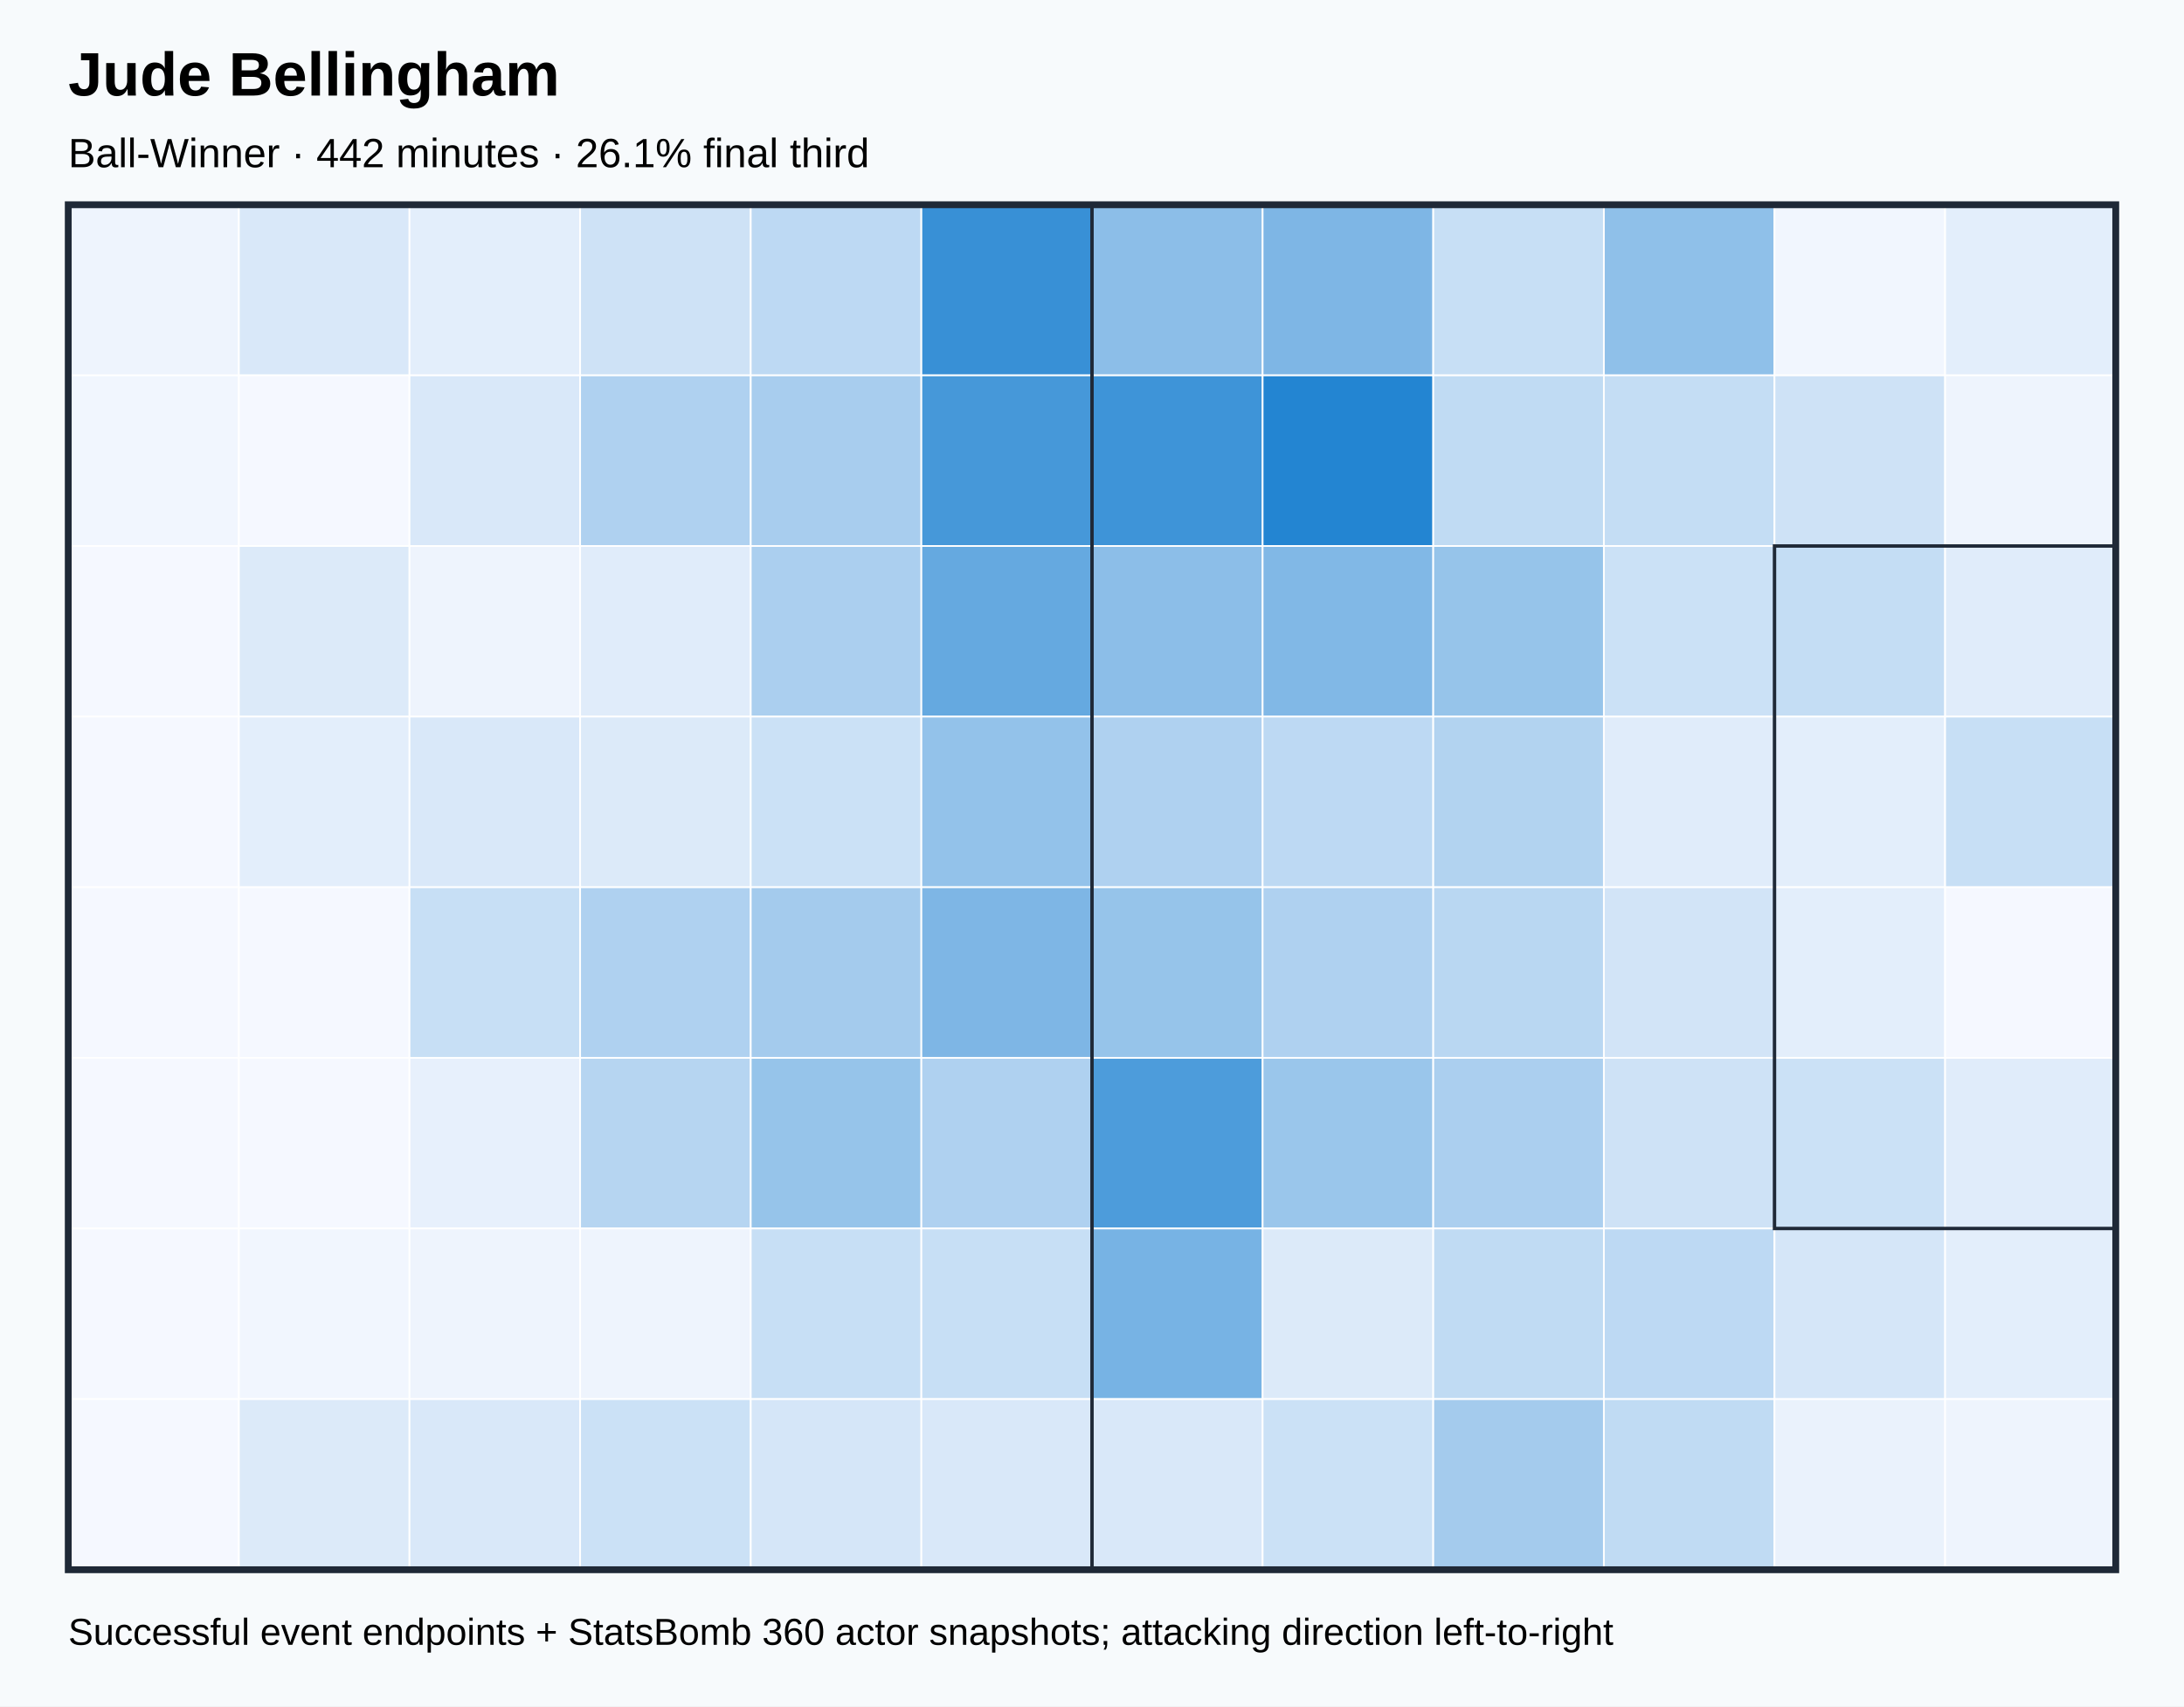
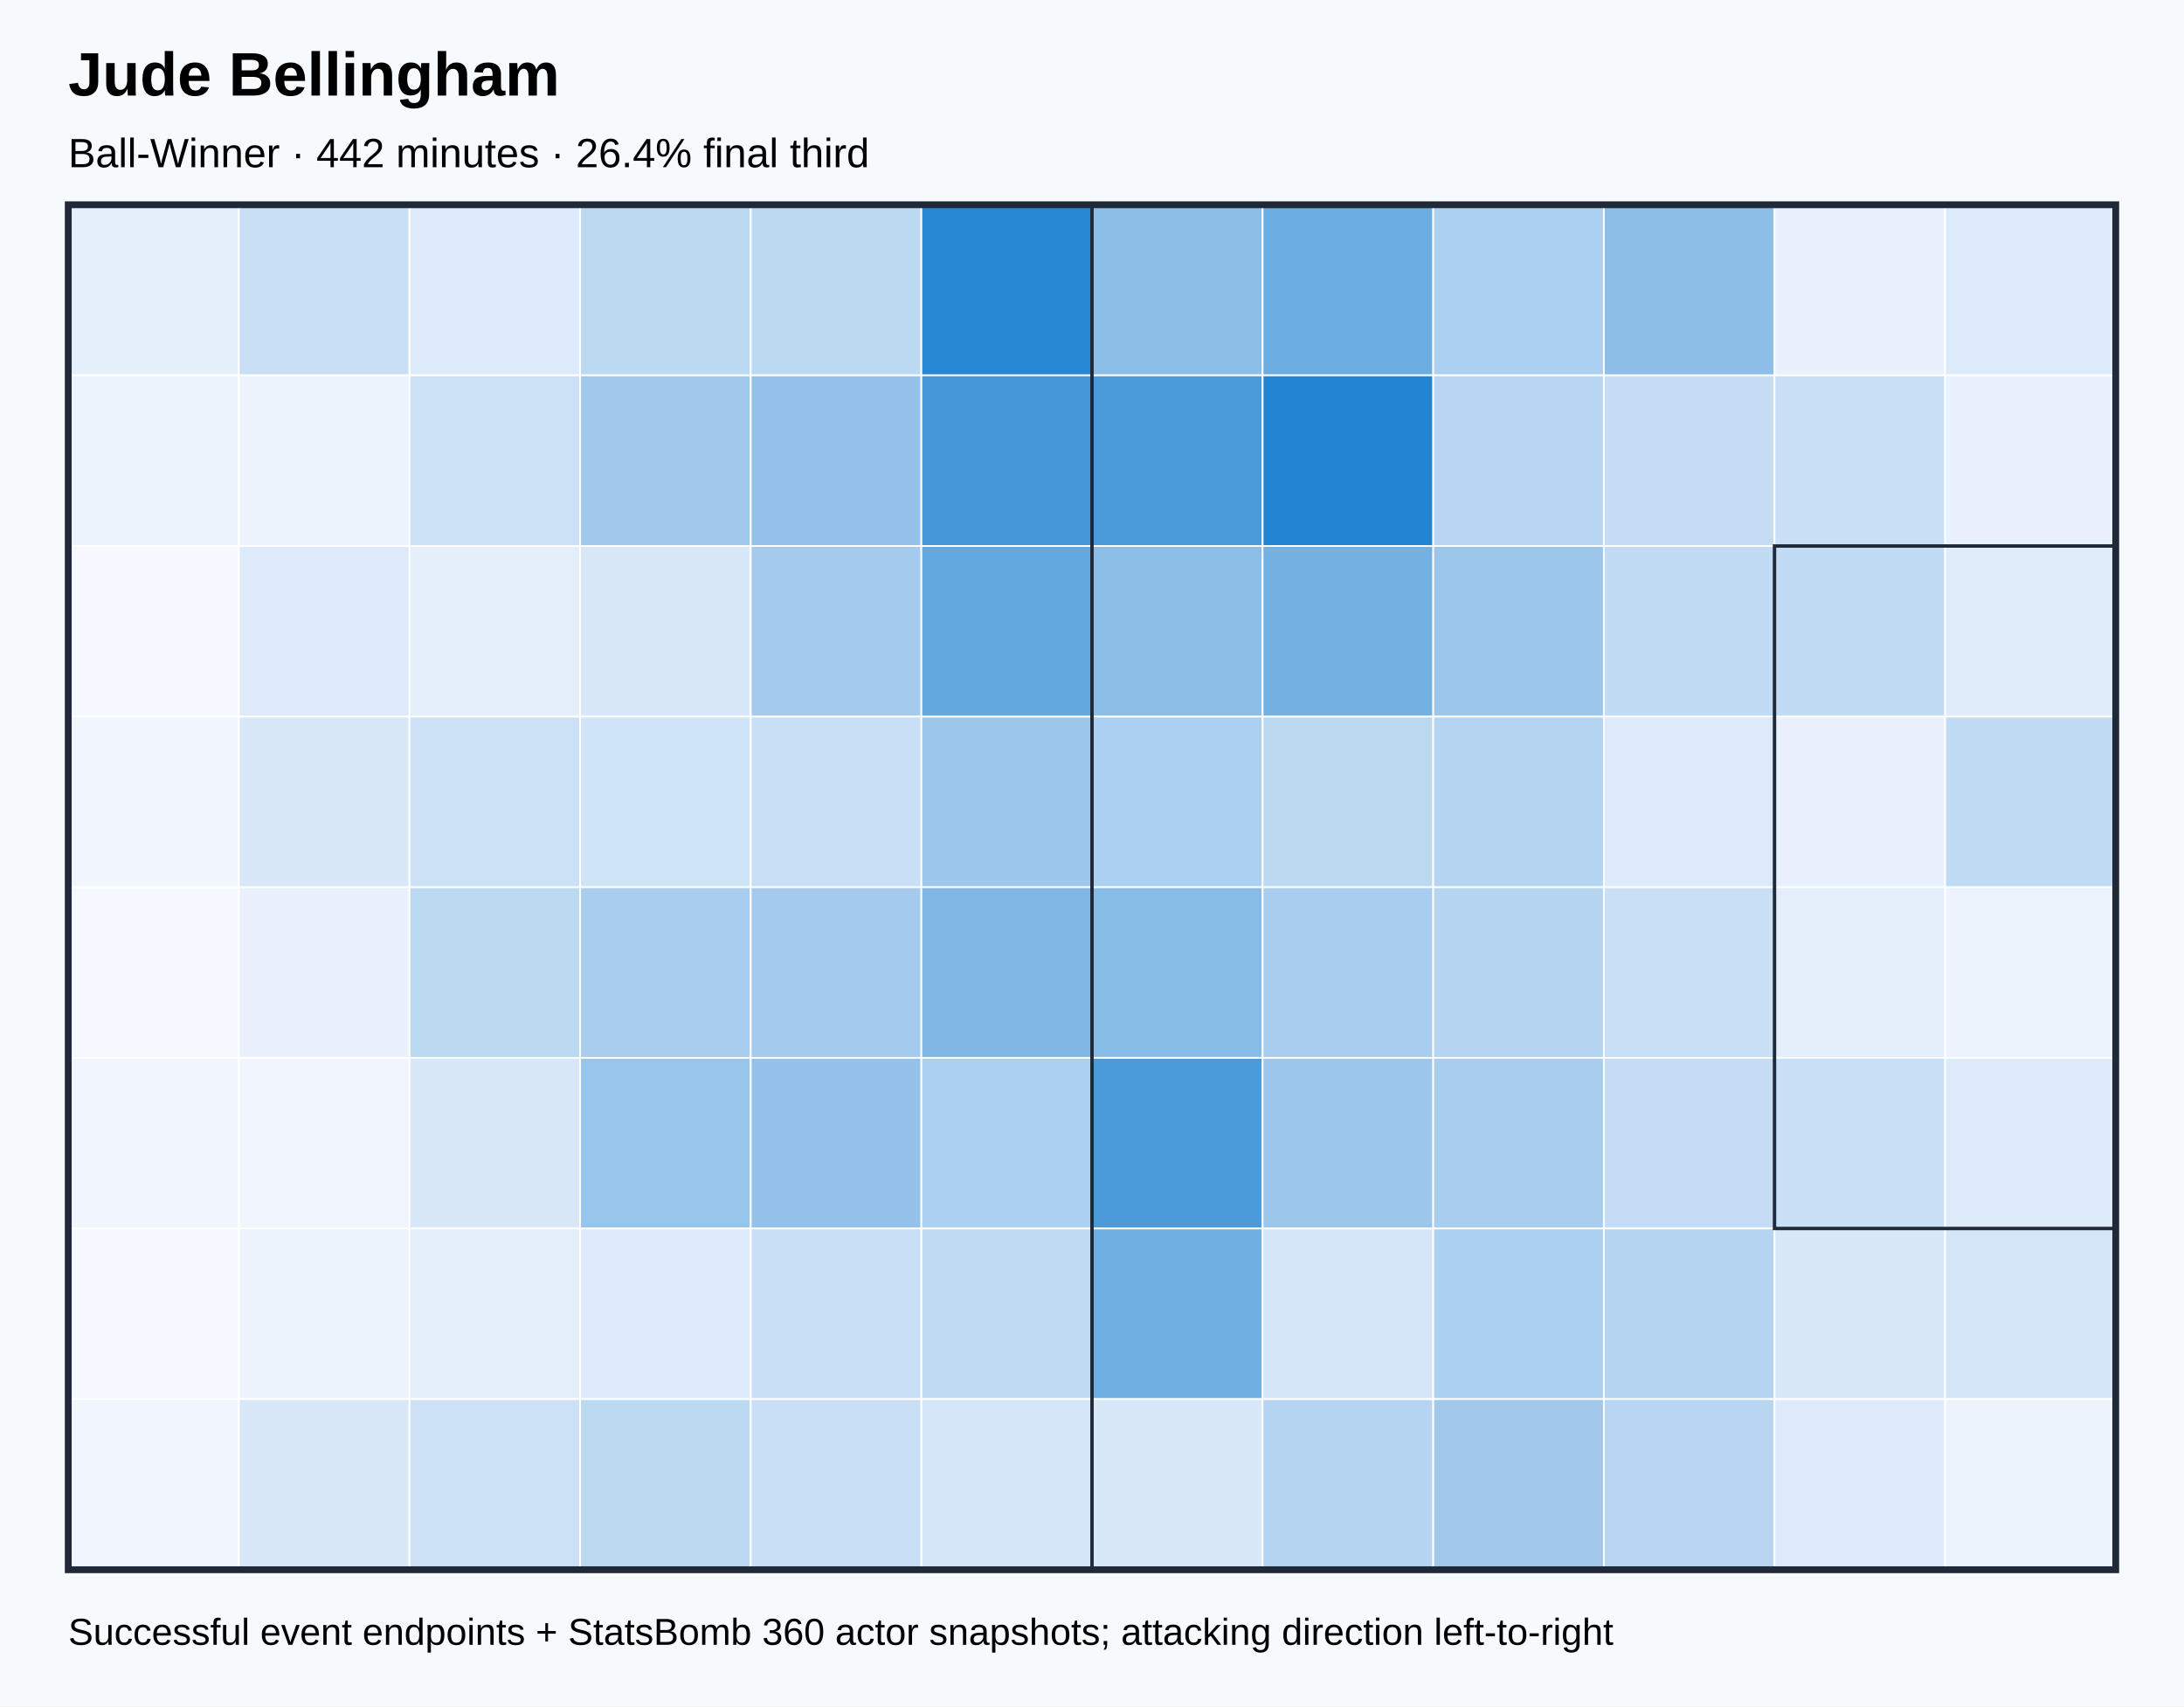
<svg xmlns="http://www.w3.org/2000/svg" width="640" height="500" viewBox="0 0 640 500" role="img">
  <rect width="640" height="500" fill="#f7fafc" />
  <text x="20" y="28" font-family="Arial" font-size="18" font-weight="700">Jude Bellingham</text>
-   <text x="20" y="49" font-family="Arial" font-size="12">Ball-Winner · 442 minutes · 26.1% final third</text>
-   <rect x="20" y="60" width="50" height="50" fill="rgb(238,244,253)" stroke="#ffffff" stroke-width="0.5" />
-   <rect x="20" y="110" width="50" height="50" fill="rgb(241,246,254)" stroke="#ffffff" stroke-width="0.5" />
+   <text x="20" y="49" font-family="Arial" font-size="12">Ball-Winner · 442 minutes · 26.4% final third</text>
+   <rect x="20" y="60" width="50" height="50" fill="rgb(228,239,251)" stroke="#ffffff" stroke-width="0.5" />
+   <rect x="20" y="110" width="50" height="50" fill="rgb(236,243,253)" stroke="#ffffff" stroke-width="0.5" />
  <rect x="20" y="160" width="50" height="50" fill="rgb(245,248,255)" stroke="#ffffff" stroke-width="0.5" />
-   <rect x="20" y="210" width="50" height="50" fill="rgb(245,248,255)" stroke="#ffffff" stroke-width="0.5" />
+   <rect x="20" y="210" width="50" height="50" fill="rgb(240,245,254)" stroke="#ffffff" stroke-width="0.5" />
  <rect x="20" y="260" width="50" height="50" fill="rgb(245,248,255)" stroke="#ffffff" stroke-width="0.5" />
-   <rect x="20" y="310" width="50" height="50" fill="rgb(245,248,255)" stroke="#ffffff" stroke-width="0.5" />
+   <rect x="20" y="310" width="50" height="50" fill="rgb(240,245,254)" stroke="#ffffff" stroke-width="0.5" />
  <rect x="20" y="360" width="50" height="50" fill="rgb(245,248,255)" stroke="#ffffff" stroke-width="0.5" />
-   <rect x="20" y="410" width="50" height="50" fill="rgb(245,248,255)" stroke="#ffffff" stroke-width="0.5" />
-   <rect x="70" y="60" width="50" height="50" fill="rgb(217,232,249)" stroke="#ffffff" stroke-width="0.5" />
-   <rect x="70" y="110" width="50" height="50" fill="rgb(245,248,255)" stroke="#ffffff" stroke-width="0.5" />
+   <rect x="20" y="410" width="50" height="50" fill="rgb(240,245,254)" stroke="#ffffff" stroke-width="0.5" />
+   <rect x="70" y="60" width="50" height="50" fill="rgb(200,223,245)" stroke="#ffffff" stroke-width="0.5" />
+   <rect x="70" y="110" width="50" height="50" fill="rgb(236,243,253)" stroke="#ffffff" stroke-width="0.5" />
  <rect x="70" y="160" width="50" height="50" fill="rgb(220,234,249)" stroke="#ffffff" stroke-width="0.5" />
-   <rect x="70" y="210" width="50" height="50" fill="rgb(227,238,251)" stroke="#ffffff" stroke-width="0.5" />
-   <rect x="70" y="260" width="50" height="50" fill="rgb(245,248,255)" stroke="#ffffff" stroke-width="0.5" />
-   <rect x="70" y="310" width="50" height="50" fill="rgb(245,248,255)" stroke="#ffffff" stroke-width="0.5" />
-   <rect x="70" y="360" width="50" height="50" fill="rgb(241,246,254)" stroke="#ffffff" stroke-width="0.5" />
-   <rect x="70" y="410" width="50" height="50" fill="rgb(220,234,249)" stroke="#ffffff" stroke-width="0.5" />
-   <rect x="120" y="60" width="50" height="50" fill="rgb(227,238,251)" stroke="#ffffff" stroke-width="0.5" />
-   <rect x="120" y="110" width="50" height="50" fill="rgb(217,232,249)" stroke="#ffffff" stroke-width="0.5" />
-   <rect x="120" y="160" width="50" height="50" fill="rgb(238,244,253)" stroke="#ffffff" stroke-width="0.5" />
-   <rect x="120" y="210" width="50" height="50" fill="rgb(217,232,249)" stroke="#ffffff" stroke-width="0.5" />
-   <rect x="120" y="260" width="50" height="50" fill="rgb(199,223,245)" stroke="#ffffff" stroke-width="0.5" />
-   <rect x="120" y="310" width="50" height="50" fill="rgb(231,240,252)" stroke="#ffffff" stroke-width="0.5" />
-   <rect x="120" y="360" width="50" height="50" fill="rgb(238,244,253)" stroke="#ffffff" stroke-width="0.5" />
-   <rect x="120" y="410" width="50" height="50" fill="rgb(217,232,249)" stroke="#ffffff" stroke-width="0.5" />
-   <rect x="170" y="60" width="50" height="50" fill="rgb(206,226,246)" stroke="#ffffff" stroke-width="0.5" />
-   <rect x="170" y="110" width="50" height="50" fill="rgb(175,209,240)" stroke="#ffffff" stroke-width="0.5" />
-   <rect x="170" y="160" width="50" height="50" fill="rgb(224,236,250)" stroke="#ffffff" stroke-width="0.5" />
-   <rect x="170" y="210" width="50" height="50" fill="rgb(220,234,249)" stroke="#ffffff" stroke-width="0.5" />
-   <rect x="170" y="260" width="50" height="50" fill="rgb(175,209,240)" stroke="#ffffff" stroke-width="0.5" />
-   <rect x="170" y="310" width="50" height="50" fill="rgb(182,213,241)" stroke="#ffffff" stroke-width="0.5" />
-   <rect x="170" y="360" width="50" height="50" fill="rgb(238,244,253)" stroke="#ffffff" stroke-width="0.5" />
-   <rect x="170" y="410" width="50" height="50" fill="rgb(203,225,246)" stroke="#ffffff" stroke-width="0.5" />
-   <rect x="220" y="60" width="50" height="50" fill="rgb(189,217,243)" stroke="#ffffff" stroke-width="0.5" />
-   <rect x="220" y="110" width="50" height="50" fill="rgb(168,205,238)" stroke="#ffffff" stroke-width="0.5" />
-   <rect x="220" y="160" width="50" height="50" fill="rgb(171,207,239)" stroke="#ffffff" stroke-width="0.5" />
-   <rect x="220" y="210" width="50" height="50" fill="rgb(203,225,246)" stroke="#ffffff" stroke-width="0.5" />
+   <rect x="70" y="210" width="50" height="50" fill="rgb(216,232,248)" stroke="#ffffff" stroke-width="0.5" />
+   <rect x="70" y="260" width="50" height="50" fill="rgb(232,241,252)" stroke="#ffffff" stroke-width="0.5" />
+   <rect x="70" y="310" width="50" height="50" fill="rgb(240,245,254)" stroke="#ffffff" stroke-width="0.5" />
+   <rect x="70" y="360" width="50" height="50" fill="rgb(236,243,253)" stroke="#ffffff" stroke-width="0.5" />
+   <rect x="70" y="410" width="50" height="50" fill="rgb(216,232,248)" stroke="#ffffff" stroke-width="0.5" />
+   <rect x="120" y="60" width="50" height="50" fill="rgb(220,234,249)" stroke="#ffffff" stroke-width="0.5" />
+   <rect x="120" y="110" width="50" height="50" fill="rgb(204,225,246)" stroke="#ffffff" stroke-width="0.5" />
+   <rect x="120" y="160" width="50" height="50" fill="rgb(228,239,251)" stroke="#ffffff" stroke-width="0.5" />
+   <rect x="120" y="210" width="50" height="50" fill="rgb(204,225,246)" stroke="#ffffff" stroke-width="0.5" />
+   <rect x="120" y="260" width="50" height="50" fill="rgb(188,217,242)" stroke="#ffffff" stroke-width="0.5" />
+   <rect x="120" y="310" width="50" height="50" fill="rgb(216,232,248)" stroke="#ffffff" stroke-width="0.5" />
+   <rect x="120" y="360" width="50" height="50" fill="rgb(228,239,251)" stroke="#ffffff" stroke-width="0.5" />
+   <rect x="120" y="410" width="50" height="50" fill="rgb(204,225,246)" stroke="#ffffff" stroke-width="0.5" />
+   <rect x="170" y="60" width="50" height="50" fill="rgb(188,217,242)" stroke="#ffffff" stroke-width="0.5" />
+   <rect x="170" y="110" width="50" height="50" fill="rgb(160,201,236)" stroke="#ffffff" stroke-width="0.5" />
+   <rect x="170" y="160" width="50" height="50" fill="rgb(216,232,248)" stroke="#ffffff" stroke-width="0.5" />
+   <rect x="170" y="210" width="50" height="50" fill="rgb(208,228,247)" stroke="#ffffff" stroke-width="0.5" />
+   <rect x="170" y="260" width="50" height="50" fill="rgb(168,205,238)" stroke="#ffffff" stroke-width="0.5" />
+   <rect x="170" y="310" width="50" height="50" fill="rgb(152,197,235)" stroke="#ffffff" stroke-width="0.5" />
+   <rect x="170" y="360" width="50" height="50" fill="rgb(220,234,249)" stroke="#ffffff" stroke-width="0.5" />
+   <rect x="170" y="410" width="50" height="50" fill="rgb(188,217,242)" stroke="#ffffff" stroke-width="0.5" />
+   <rect x="220" y="60" width="50" height="50" fill="rgb(188,217,242)" stroke="#ffffff" stroke-width="0.5" />
+   <rect x="220" y="110" width="50" height="50" fill="rgb(148,194,234)" stroke="#ffffff" stroke-width="0.5" />
+   <rect x="220" y="160" width="50" height="50" fill="rgb(164,203,237)" stroke="#ffffff" stroke-width="0.5" />
+   <rect x="220" y="210" width="50" height="50" fill="rgb(200,223,245)" stroke="#ffffff" stroke-width="0.5" />
  <rect x="220" y="260" width="50" height="50" fill="rgb(164,203,237)" stroke="#ffffff" stroke-width="0.5" />
-   <rect x="220" y="310" width="50" height="50" fill="rgb(150,196,234)" stroke="#ffffff" stroke-width="0.5" />
-   <rect x="220" y="360" width="50" height="50" fill="rgb(199,223,245)" stroke="#ffffff" stroke-width="0.5" />
-   <rect x="220" y="410" width="50" height="50" fill="rgb(213,230,248)" stroke="#ffffff" stroke-width="0.5" />
-   <rect x="270" y="60" width="50" height="50" fill="rgb(56,144,214)" stroke="#ffffff" stroke-width="0.5" />
-   <rect x="270" y="110" width="50" height="50" fill="rgb(70,152,217)" stroke="#ffffff" stroke-width="0.5" />
-   <rect x="270" y="160" width="50" height="50" fill="rgb(101,169,224)" stroke="#ffffff" stroke-width="0.5" />
-   <rect x="270" y="210" width="50" height="50" fill="rgb(147,194,234)" stroke="#ffffff" stroke-width="0.5" />
-   <rect x="270" y="260" width="50" height="50" fill="rgb(126,182,229)" stroke="#ffffff" stroke-width="0.5" />
-   <rect x="270" y="310" width="50" height="50" fill="rgb(175,209,240)" stroke="#ffffff" stroke-width="0.5" />
-   <rect x="270" y="360" width="50" height="50" fill="rgb(199,223,245)" stroke="#ffffff" stroke-width="0.5" />
-   <rect x="270" y="410" width="50" height="50" fill="rgb(217,232,249)" stroke="#ffffff" stroke-width="0.5" />
+   <rect x="220" y="310" width="50" height="50" fill="rgb(148,194,234)" stroke="#ffffff" stroke-width="0.5" />
+   <rect x="220" y="360" width="50" height="50" fill="rgb(200,223,245)" stroke="#ffffff" stroke-width="0.5" />
+   <rect x="220" y="410" width="50" height="50" fill="rgb(200,223,245)" stroke="#ffffff" stroke-width="0.5" />
+   <rect x="270" y="60" width="50" height="50" fill="rgb(39,135,210)" stroke="#ffffff" stroke-width="0.5" />
+   <rect x="270" y="110" width="50" height="50" fill="rgb(67,150,216)" stroke="#ffffff" stroke-width="0.5" />
+   <rect x="270" y="160" width="50" height="50" fill="rgb(99,168,223)" stroke="#ffffff" stroke-width="0.5" />
+   <rect x="270" y="210" width="50" height="50" fill="rgb(156,199,235)" stroke="#ffffff" stroke-width="0.5" />
+   <rect x="270" y="260" width="50" height="50" fill="rgb(127,183,229)" stroke="#ffffff" stroke-width="0.5" />
+   <rect x="270" y="310" width="50" height="50" fill="rgb(172,208,239)" stroke="#ffffff" stroke-width="0.5" />
+   <rect x="270" y="360" width="50" height="50" fill="rgb(192,219,243)" stroke="#ffffff" stroke-width="0.5" />
+   <rect x="270" y="410" width="50" height="50" fill="rgb(212,230,248)" stroke="#ffffff" stroke-width="0.5" />
  <rect x="320" y="60" width="50" height="50" fill="rgb(140,190,232)" stroke="#ffffff" stroke-width="0.5" />
-   <rect x="320" y="110" width="50" height="50" fill="rgb(62,148,216)" stroke="#ffffff" stroke-width="0.5" />
+   <rect x="320" y="110" width="50" height="50" fill="rgb(75,155,218)" stroke="#ffffff" stroke-width="0.5" />
  <rect x="320" y="160" width="50" height="50" fill="rgb(140,190,232)" stroke="#ffffff" stroke-width="0.5" />
-   <rect x="320" y="210" width="50" height="50" fill="rgb(175,209,240)" stroke="#ffffff" stroke-width="0.5" />
-   <rect x="320" y="260" width="50" height="50" fill="rgb(150,196,234)" stroke="#ffffff" stroke-width="0.5" />
-   <rect x="320" y="310" width="50" height="50" fill="rgb(77,156,219)" stroke="#ffffff" stroke-width="0.5" />
-   <rect x="320" y="360" width="50" height="50" fill="rgb(119,179,228)" stroke="#ffffff" stroke-width="0.5" />
-   <rect x="320" y="410" width="50" height="50" fill="rgb(217,232,249)" stroke="#ffffff" stroke-width="0.5" />
-   <rect x="370" y="60" width="50" height="50" fill="rgb(126,182,229)" stroke="#ffffff" stroke-width="0.5" />
+   <rect x="320" y="210" width="50" height="50" fill="rgb(172,208,239)" stroke="#ffffff" stroke-width="0.5" />
+   <rect x="320" y="260" width="50" height="50" fill="rgb(135,188,231)" stroke="#ffffff" stroke-width="0.5" />
+   <rect x="320" y="310" width="50" height="50" fill="rgb(75,155,218)" stroke="#ffffff" stroke-width="0.5" />
+   <rect x="320" y="360" width="50" height="50" fill="rgb(111,175,226)" stroke="#ffffff" stroke-width="0.5" />
+   <rect x="320" y="410" width="50" height="50" fill="rgb(216,232,248)" stroke="#ffffff" stroke-width="0.5" />
+   <rect x="370" y="60" width="50" height="50" fill="rgb(107,172,225)" stroke="#ffffff" stroke-width="0.5" />
  <rect x="370" y="110" width="50" height="50" fill="rgb(35,133,210)" stroke="#ffffff" stroke-width="0.5" />
-   <rect x="370" y="160" width="50" height="50" fill="rgb(129,184,230)" stroke="#ffffff" stroke-width="0.5" />
-   <rect x="370" y="210" width="50" height="50" fill="rgb(189,217,243)" stroke="#ffffff" stroke-width="0.5" />
-   <rect x="370" y="260" width="50" height="50" fill="rgb(175,209,240)" stroke="#ffffff" stroke-width="0.5" />
-   <rect x="370" y="310" width="50" height="50" fill="rgb(154,198,235)" stroke="#ffffff" stroke-width="0.5" />
-   <rect x="370" y="360" width="50" height="50" fill="rgb(220,234,249)" stroke="#ffffff" stroke-width="0.5" />
-   <rect x="370" y="410" width="50" height="50" fill="rgb(203,225,246)" stroke="#ffffff" stroke-width="0.5" />
-   <rect x="420" y="60" width="50" height="50" fill="rgb(199,223,245)" stroke="#ffffff" stroke-width="0.5" />
-   <rect x="420" y="110" width="50" height="50" fill="rgb(192,219,243)" stroke="#ffffff" stroke-width="0.5" />
-   <rect x="420" y="160" width="50" height="50" fill="rgb(150,196,234)" stroke="#ffffff" stroke-width="0.5" />
-   <rect x="420" y="210" width="50" height="50" fill="rgb(178,211,240)" stroke="#ffffff" stroke-width="0.5" />
-   <rect x="420" y="260" width="50" height="50" fill="rgb(185,215,242)" stroke="#ffffff" stroke-width="0.5" />
-   <rect x="420" y="310" width="50" height="50" fill="rgb(171,207,239)" stroke="#ffffff" stroke-width="0.5" />
-   <rect x="420" y="360" width="50" height="50" fill="rgb(192,219,243)" stroke="#ffffff" stroke-width="0.5" />
-   <rect x="420" y="410" width="50" height="50" fill="rgb(164,203,237)" stroke="#ffffff" stroke-width="0.5" />
-   <rect x="470" y="60" width="50" height="50" fill="rgb(143,192,233)" stroke="#ffffff" stroke-width="0.5" />
+   <rect x="370" y="160" width="50" height="50" fill="rgb(115,177,227)" stroke="#ffffff" stroke-width="0.5" />
+   <rect x="370" y="210" width="50" height="50" fill="rgb(188,217,242)" stroke="#ffffff" stroke-width="0.5" />
+   <rect x="370" y="260" width="50" height="50" fill="rgb(168,205,238)" stroke="#ffffff" stroke-width="0.5" />
+   <rect x="370" y="310" width="50" height="50" fill="rgb(156,199,235)" stroke="#ffffff" stroke-width="0.5" />
+   <rect x="370" y="360" width="50" height="50" fill="rgb(212,230,248)" stroke="#ffffff" stroke-width="0.5" />
+   <rect x="370" y="410" width="50" height="50" fill="rgb(180,212,241)" stroke="#ffffff" stroke-width="0.5" />
+   <rect x="420" y="60" width="50" height="50" fill="rgb(172,208,239)" stroke="#ffffff" stroke-width="0.5" />
+   <rect x="420" y="110" width="50" height="50" fill="rgb(184,214,242)" stroke="#ffffff" stroke-width="0.5" />
+   <rect x="420" y="160" width="50" height="50" fill="rgb(156,199,235)" stroke="#ffffff" stroke-width="0.5" />
+   <rect x="420" y="210" width="50" height="50" fill="rgb(180,212,241)" stroke="#ffffff" stroke-width="0.5" />
+   <rect x="420" y="260" width="50" height="50" fill="rgb(180,212,241)" stroke="#ffffff" stroke-width="0.5" />
+   <rect x="420" y="310" width="50" height="50" fill="rgb(168,205,238)" stroke="#ffffff" stroke-width="0.5" />
+   <rect x="420" y="360" width="50" height="50" fill="rgb(172,208,239)" stroke="#ffffff" stroke-width="0.5" />
+   <rect x="420" y="410" width="50" height="50" fill="rgb(160,201,236)" stroke="#ffffff" stroke-width="0.5" />
+   <rect x="470" y="60" width="50" height="50" fill="rgb(140,190,232)" stroke="#ffffff" stroke-width="0.5" />
  <rect x="470" y="110" width="50" height="50" fill="rgb(196,221,244)" stroke="#ffffff" stroke-width="0.5" />
-   <rect x="470" y="160" width="50" height="50" fill="rgb(203,225,246)" stroke="#ffffff" stroke-width="0.5" />
-   <rect x="470" y="210" width="50" height="50" fill="rgb(224,236,250)" stroke="#ffffff" stroke-width="0.5" />
-   <rect x="470" y="260" width="50" height="50" fill="rgb(210,228,247)" stroke="#ffffff" stroke-width="0.5" />
-   <rect x="470" y="310" width="50" height="50" fill="rgb(206,226,246)" stroke="#ffffff" stroke-width="0.5" />
-   <rect x="470" y="360" width="50" height="50" fill="rgb(189,217,243)" stroke="#ffffff" stroke-width="0.5" />
-   <rect x="470" y="410" width="50" height="50" fill="rgb(192,219,243)" stroke="#ffffff" stroke-width="0.5" />
-   <rect x="520" y="60" width="50" height="50" fill="rgb(241,246,254)" stroke="#ffffff" stroke-width="0.5" />
-   <rect x="520" y="110" width="50" height="50" fill="rgb(206,226,246)" stroke="#ffffff" stroke-width="0.5" />
-   <rect x="520" y="160" width="50" height="50" fill="rgb(196,221,244)" stroke="#ffffff" stroke-width="0.5" />
-   <rect x="520" y="210" width="50" height="50" fill="rgb(227,238,251)" stroke="#ffffff" stroke-width="0.5" />
-   <rect x="520" y="260" width="50" height="50" fill="rgb(227,238,251)" stroke="#ffffff" stroke-width="0.5" />
-   <rect x="520" y="310" width="50" height="50" fill="rgb(203,225,246)" stroke="#ffffff" stroke-width="0.5" />
-   <rect x="520" y="360" width="50" height="50" fill="rgb(213,230,248)" stroke="#ffffff" stroke-width="0.5" />
-   <rect x="520" y="410" width="50" height="50" fill="rgb(234,242,252)" stroke="#ffffff" stroke-width="0.5" />
-   <rect x="570" y="60" width="50" height="50" fill="rgb(227,238,251)" stroke="#ffffff" stroke-width="0.5" />
-   <rect x="570" y="110" width="50" height="50" fill="rgb(238,244,253)" stroke="#ffffff" stroke-width="0.5" />
+   <rect x="470" y="160" width="50" height="50" fill="rgb(192,219,243)" stroke="#ffffff" stroke-width="0.5" />
+   <rect x="470" y="210" width="50" height="50" fill="rgb(220,234,249)" stroke="#ffffff" stroke-width="0.5" />
+   <rect x="470" y="260" width="50" height="50" fill="rgb(200,223,245)" stroke="#ffffff" stroke-width="0.5" />
+   <rect x="470" y="310" width="50" height="50" fill="rgb(196,221,244)" stroke="#ffffff" stroke-width="0.5" />
+   <rect x="470" y="360" width="50" height="50" fill="rgb(180,212,241)" stroke="#ffffff" stroke-width="0.5" />
+   <rect x="470" y="410" width="50" height="50" fill="rgb(184,214,242)" stroke="#ffffff" stroke-width="0.5" />
+   <rect x="520" y="60" width="50" height="50" fill="rgb(232,241,252)" stroke="#ffffff" stroke-width="0.5" />
+   <rect x="520" y="110" width="50" height="50" fill="rgb(200,223,245)" stroke="#ffffff" stroke-width="0.5" />
+   <rect x="520" y="160" width="50" height="50" fill="rgb(192,219,243)" stroke="#ffffff" stroke-width="0.5" />
+   <rect x="520" y="210" width="50" height="50" fill="rgb(232,241,252)" stroke="#ffffff" stroke-width="0.5" />
+   <rect x="520" y="260" width="50" height="50" fill="rgb(228,239,251)" stroke="#ffffff" stroke-width="0.5" />
+   <rect x="520" y="310" width="50" height="50" fill="rgb(200,223,245)" stroke="#ffffff" stroke-width="0.5" />
+   <rect x="520" y="360" width="50" height="50" fill="rgb(216,232,248)" stroke="#ffffff" stroke-width="0.5" />
+   <rect x="520" y="410" width="50" height="50" fill="rgb(220,234,249)" stroke="#ffffff" stroke-width="0.5" />
+   <rect x="570" y="60" width="50" height="50" fill="rgb(220,234,249)" stroke="#ffffff" stroke-width="0.5" />
+   <rect x="570" y="110" width="50" height="50" fill="rgb(232,241,252)" stroke="#ffffff" stroke-width="0.5" />
  <rect x="570" y="160" width="50" height="50" fill="rgb(224,236,250)" stroke="#ffffff" stroke-width="0.5" />
-   <rect x="570" y="210" width="50" height="50" fill="rgb(199,223,245)" stroke="#ffffff" stroke-width="0.5" />
-   <rect x="570" y="260" width="50" height="50" fill="rgb(245,248,255)" stroke="#ffffff" stroke-width="0.5" />
-   <rect x="570" y="310" width="50" height="50" fill="rgb(224,236,250)" stroke="#ffffff" stroke-width="0.5" />
-   <rect x="570" y="360" width="50" height="50" fill="rgb(227,238,251)" stroke="#ffffff" stroke-width="0.5" />
-   <rect x="570" y="410" width="50" height="50" fill="rgb(238,244,253)" stroke="#ffffff" stroke-width="0.5" />
+   <rect x="570" y="210" width="50" height="50" fill="rgb(192,219,243)" stroke="#ffffff" stroke-width="0.5" />
+   <rect x="570" y="260" width="50" height="50" fill="rgb(236,243,253)" stroke="#ffffff" stroke-width="0.5" />
+   <rect x="570" y="310" width="50" height="50" fill="rgb(220,234,249)" stroke="#ffffff" stroke-width="0.5" />
+   <rect x="570" y="360" width="50" height="50" fill="rgb(212,230,248)" stroke="#ffffff" stroke-width="0.5" />
+   <rect x="570" y="410" width="50" height="50" fill="rgb(236,243,253)" stroke="#ffffff" stroke-width="0.5" />
  <rect x="20" y="60" width="600" height="400" fill="none" stroke="#1f2937" stroke-width="2" />
  <line x1="320" y1="60" x2="320" y2="460" stroke="#1f2937" stroke-width="1" />
  <rect x="520" y="160" width="100" height="200" fill="none" stroke="#1f2937" />
  <text x="20" y="482" font-family="Arial" font-size="11">Successful event endpoints + StatsBomb 360 actor snapshots; attacking direction left-to-right</text>
</svg>
